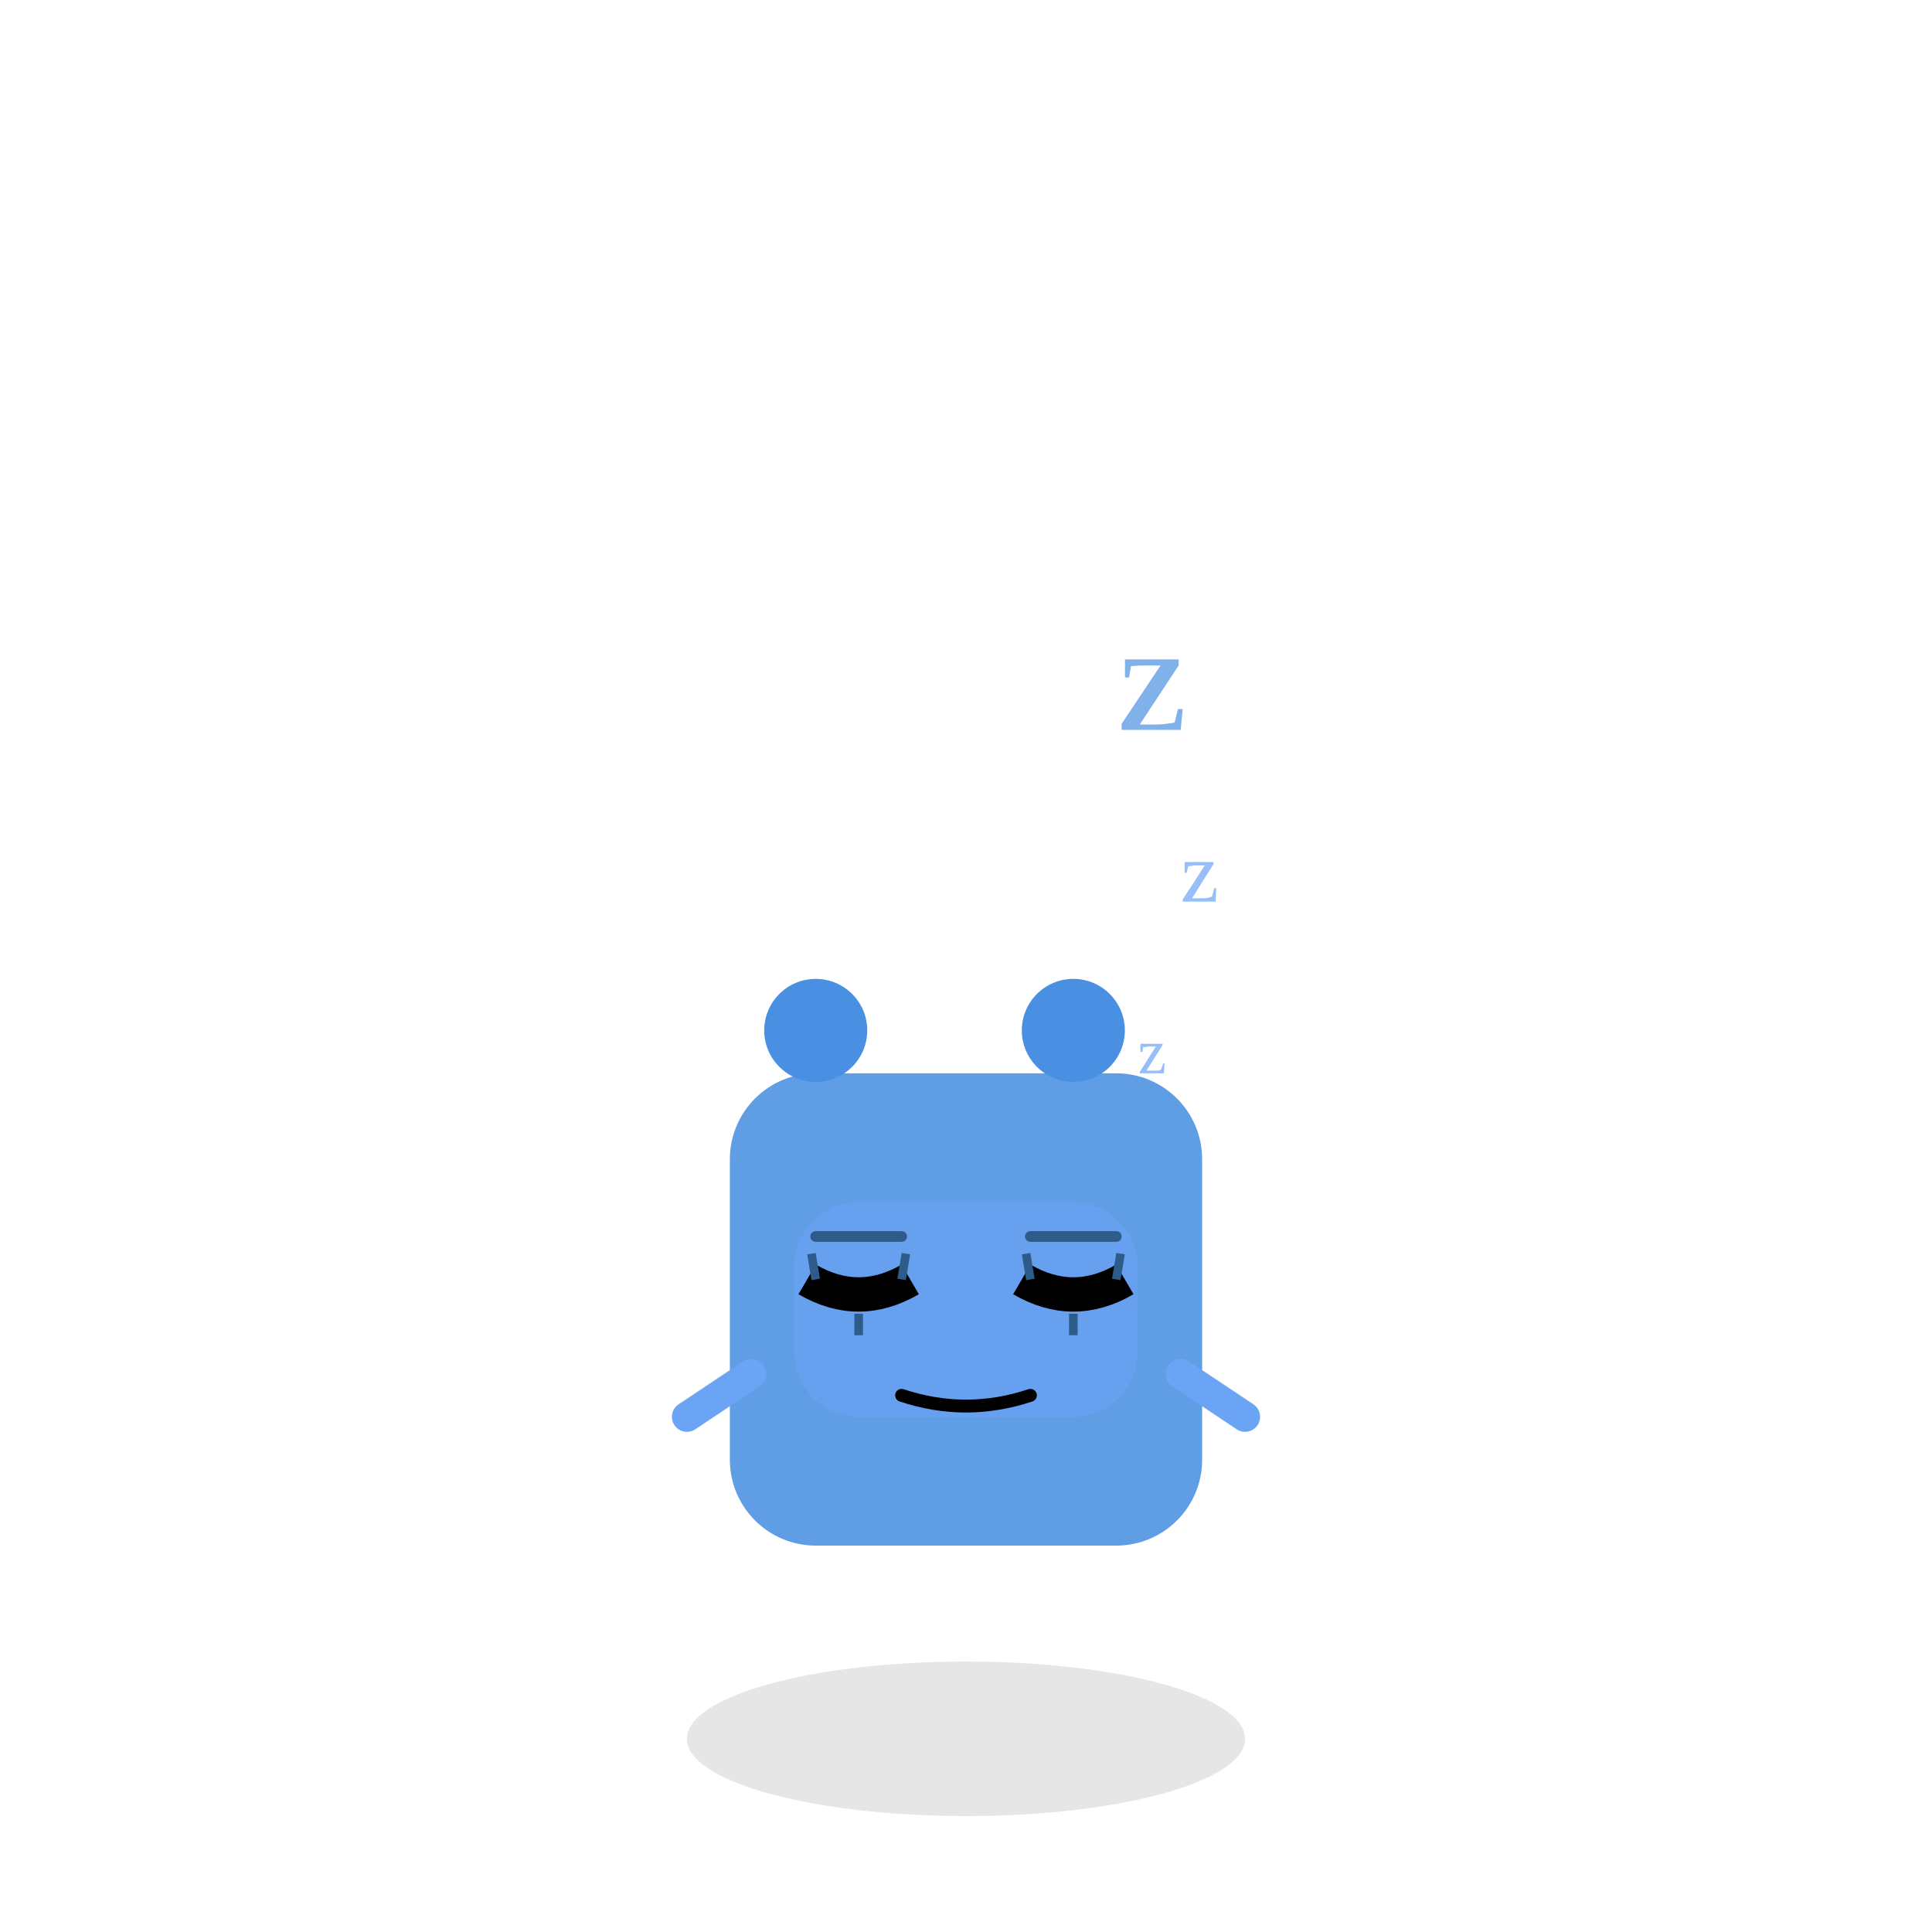
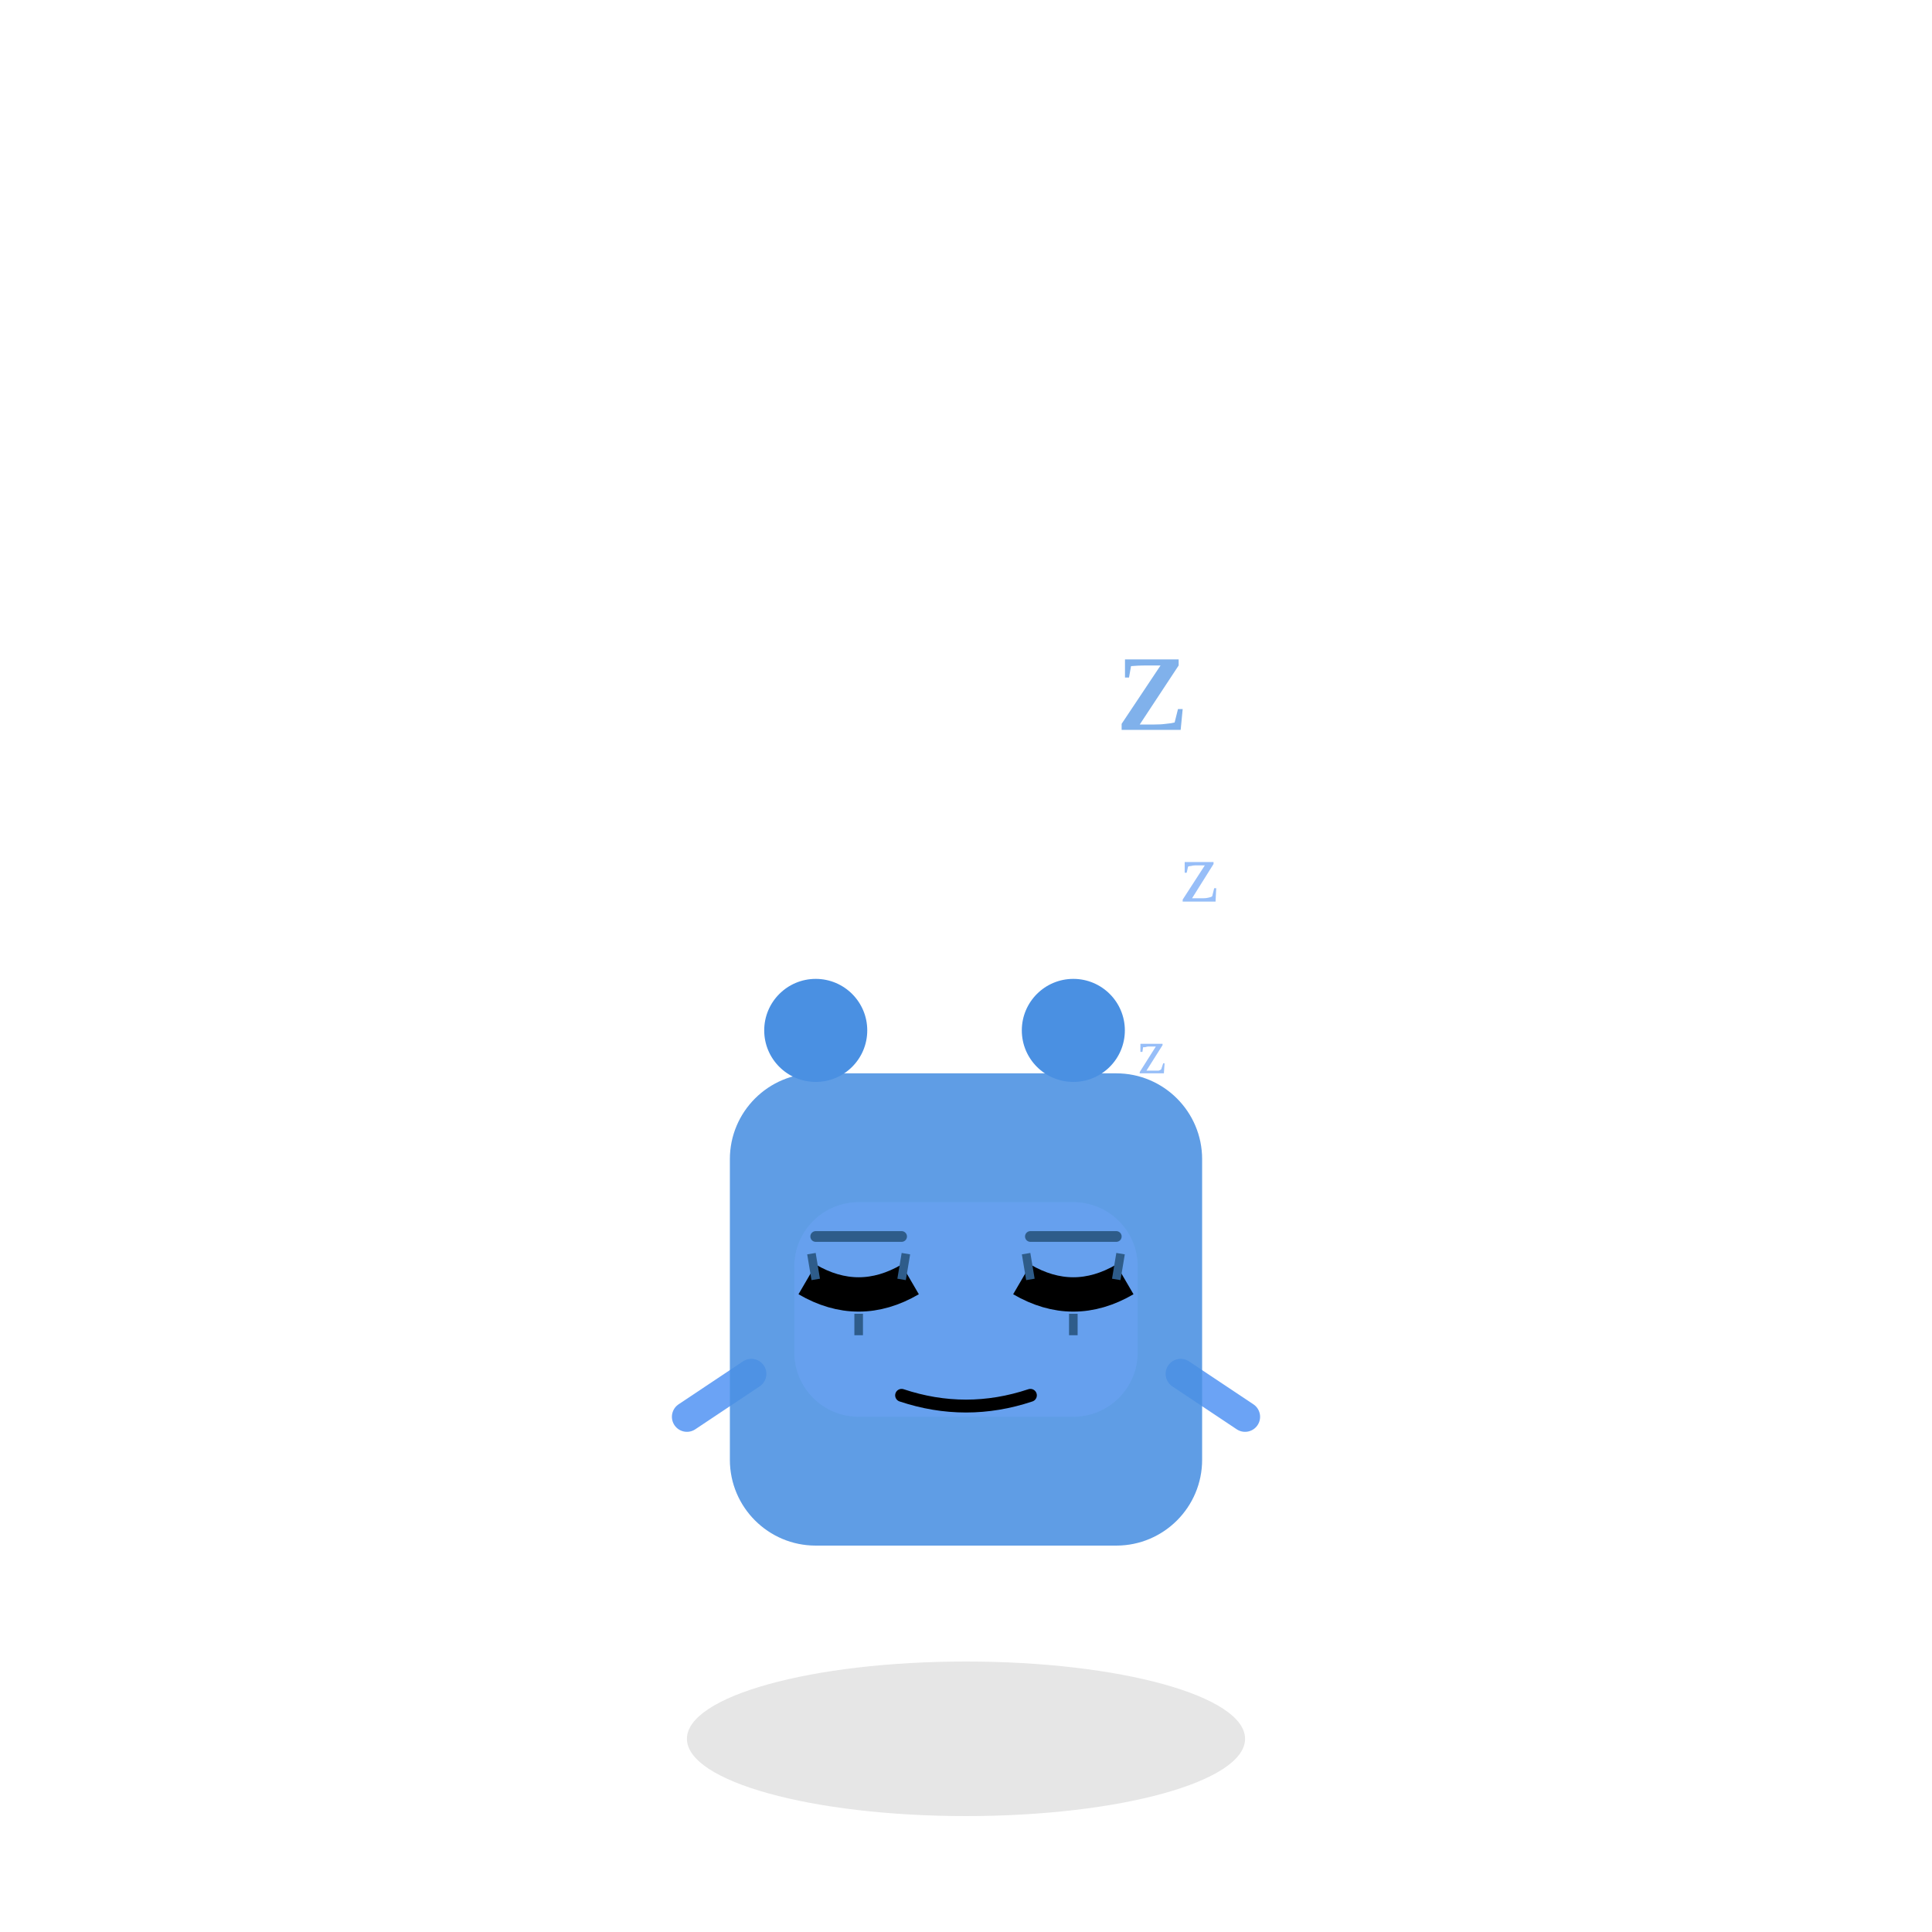
<svg xmlns="http://www.w3.org/2000/svg" viewBox="-15 -25 45 45">
  <ellipse cx="7.5" cy="15.5" rx="6.5" ry="1.8" fill="rgba(0,0,0,0.1)" />
  <g transform="translate(0, 2)">
+     <line x1="2.5" y1="5" x2="1" y2="6" stroke="#6BA3F5" stroke-width="0.7" stroke-linecap="round" />
+     <line x1="12.5" y1="5" x2="14" y2="6" stroke="#6BA3F5" stroke-width="0.7" stroke-linecap="round" />
    <rect x="2" y="-2" width="11" height="11" rx="2" fill="#4A90E2" opacity="0.88" />
    <circle cx="4" cy="-3" r="1.2" fill="#4A90E2" />
    <circle cx="10" cy="-3" r="1.2" fill="#4A90E2" />
    <rect x="3.5" y="1" width="8" height="5" rx="1.5" fill="#6BA3F5" opacity="0.55" />
+     <path d="M 6 5.5 Q 7.5 6 9 5.5" stroke="#000000" stroke-width="0.3" fill="none" stroke-linecap="round" />
+     <path d="M 4 1.8 L 6 1.8" stroke="#2E5C8A" stroke-width="0.25" stroke-linecap="round" />
+     <path d="M 9 1.8 L 11 1.8" stroke="#2E5C8A" stroke-width="0.25" stroke-linecap="round" />
    <g>
      <path d="M 3.8 2.8 Q 5 3.5 6.2 2.8" stroke="#000000" stroke-width="0.8" fill="#4A90E2" />
      <line x1="4" y1="2.8" x2="3.9" y2="2.2" stroke="#2E5C8A" stroke-width="0.2" />
      <line x1="5" y1="3.6" x2="5" y2="4.1" stroke="#2E5C8A" stroke-width="0.2" />
      <line x1="6" y1="2.8" x2="6.1" y2="2.2" stroke="#2E5C8A" stroke-width="0.2" />
      <path d="M 8.8 2.8 Q 10 3.5 11.2 2.8" stroke="#000000" stroke-width="0.8" fill="#4A90E2" />
      <line x1="9" y1="2.8" x2="8.9" y2="2.2" stroke="#2E5C8A" stroke-width="0.2" />
      <line x1="10" y1="3.6" x2="10" y2="4.1" stroke="#2E5C8A" stroke-width="0.2" />
      <line x1="11" y1="2.8" x2="11.1" y2="2.2" stroke="#2E5C8A" stroke-width="0.2" />
    </g>
-     <path d="M 6 5.5 Q 7.5 6 9 5.5" stroke="#000000" stroke-width="0.3" fill="none" stroke-linecap="round" />
-     <path d="M 4 1.8 L 6 1.8" stroke="#2E5C8A" stroke-width="0.25" stroke-linecap="round" />
-     <path d="M 9 1.8 L 11 1.8" stroke="#2E5C8A" stroke-width="0.25" stroke-linecap="round" />
-     <line x1="2.5" y1="5" x2="1" y2="6" stroke="#6BA3F5" stroke-width="0.7" stroke-linecap="round" />
-     <line x1="12.5" y1="5" x2="14" y2="6" stroke="#6BA3F5" stroke-width="0.7" stroke-linecap="round" />
  </g>
  <g opacity="0.7">
    <text x="11" y="-8" font-size="2.5" font-weight="bold" fill="#4A90E2">Z</text>
    <text x="12.5" y="-4" font-size="2" fill="#6BA3F5">z</text>
    <text x="11.5" y="0" font-size="1.5" fill="#6BA3F5">z</text>
  </g>
</svg>
